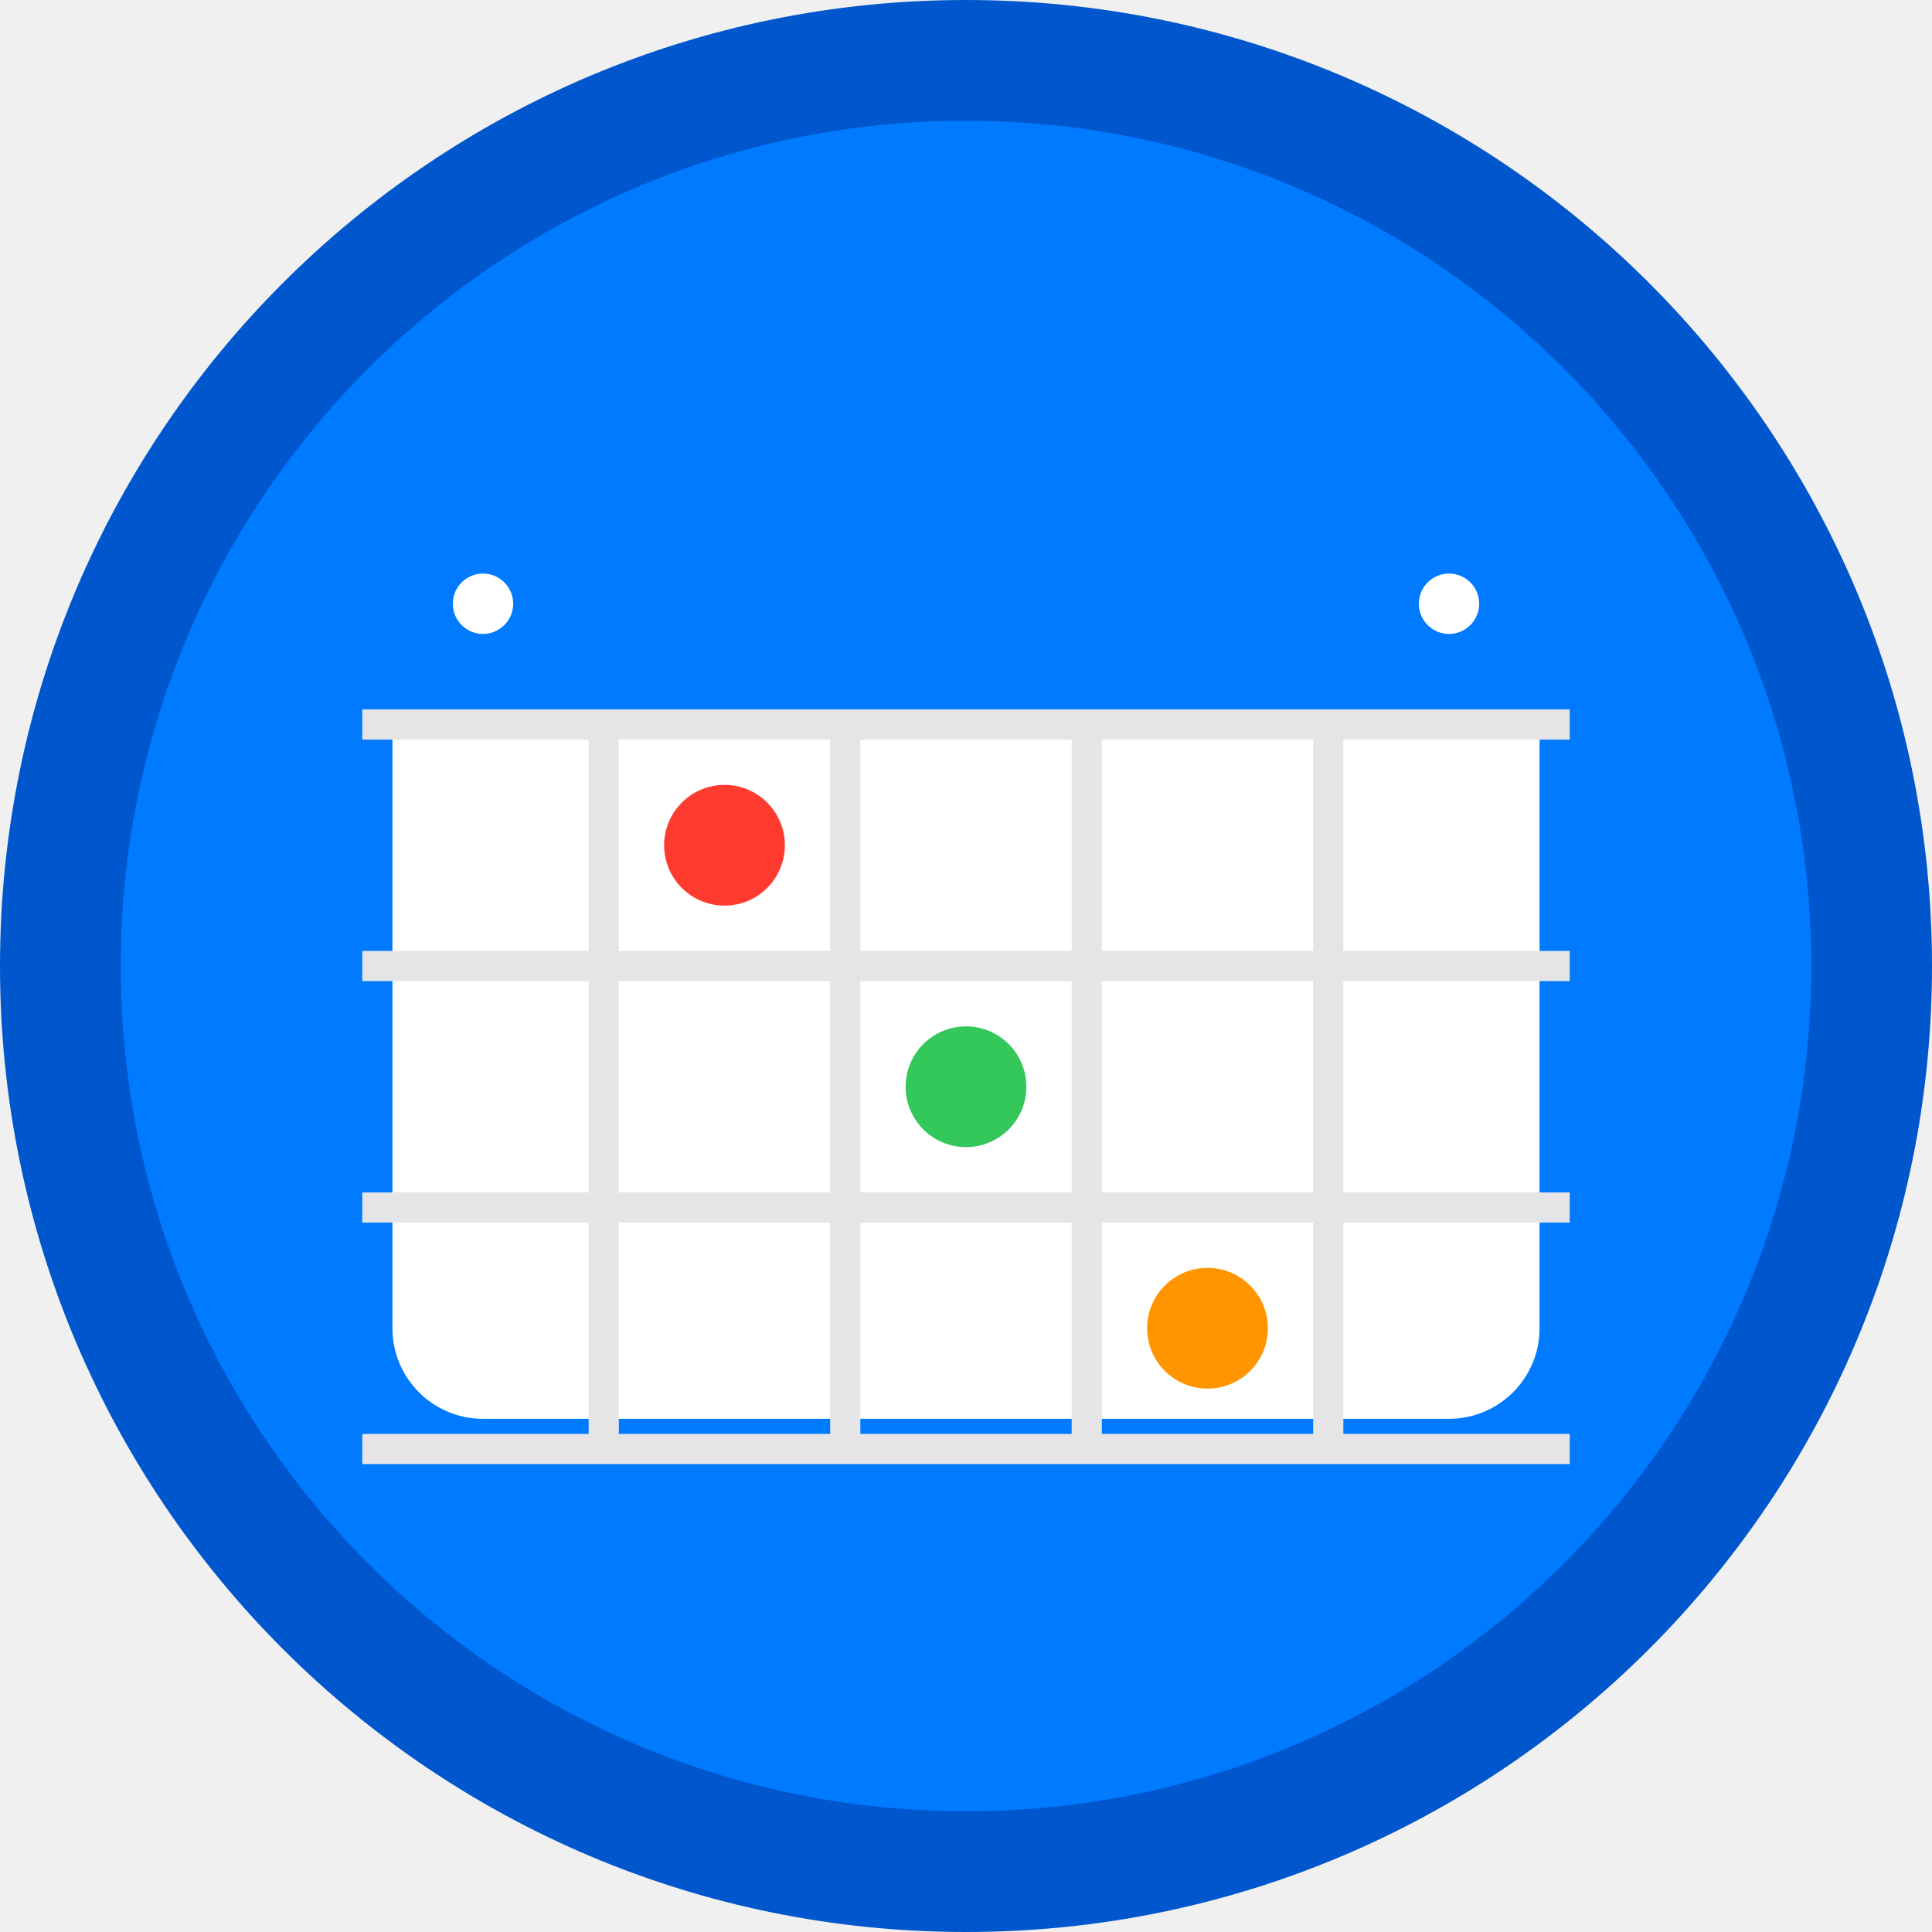
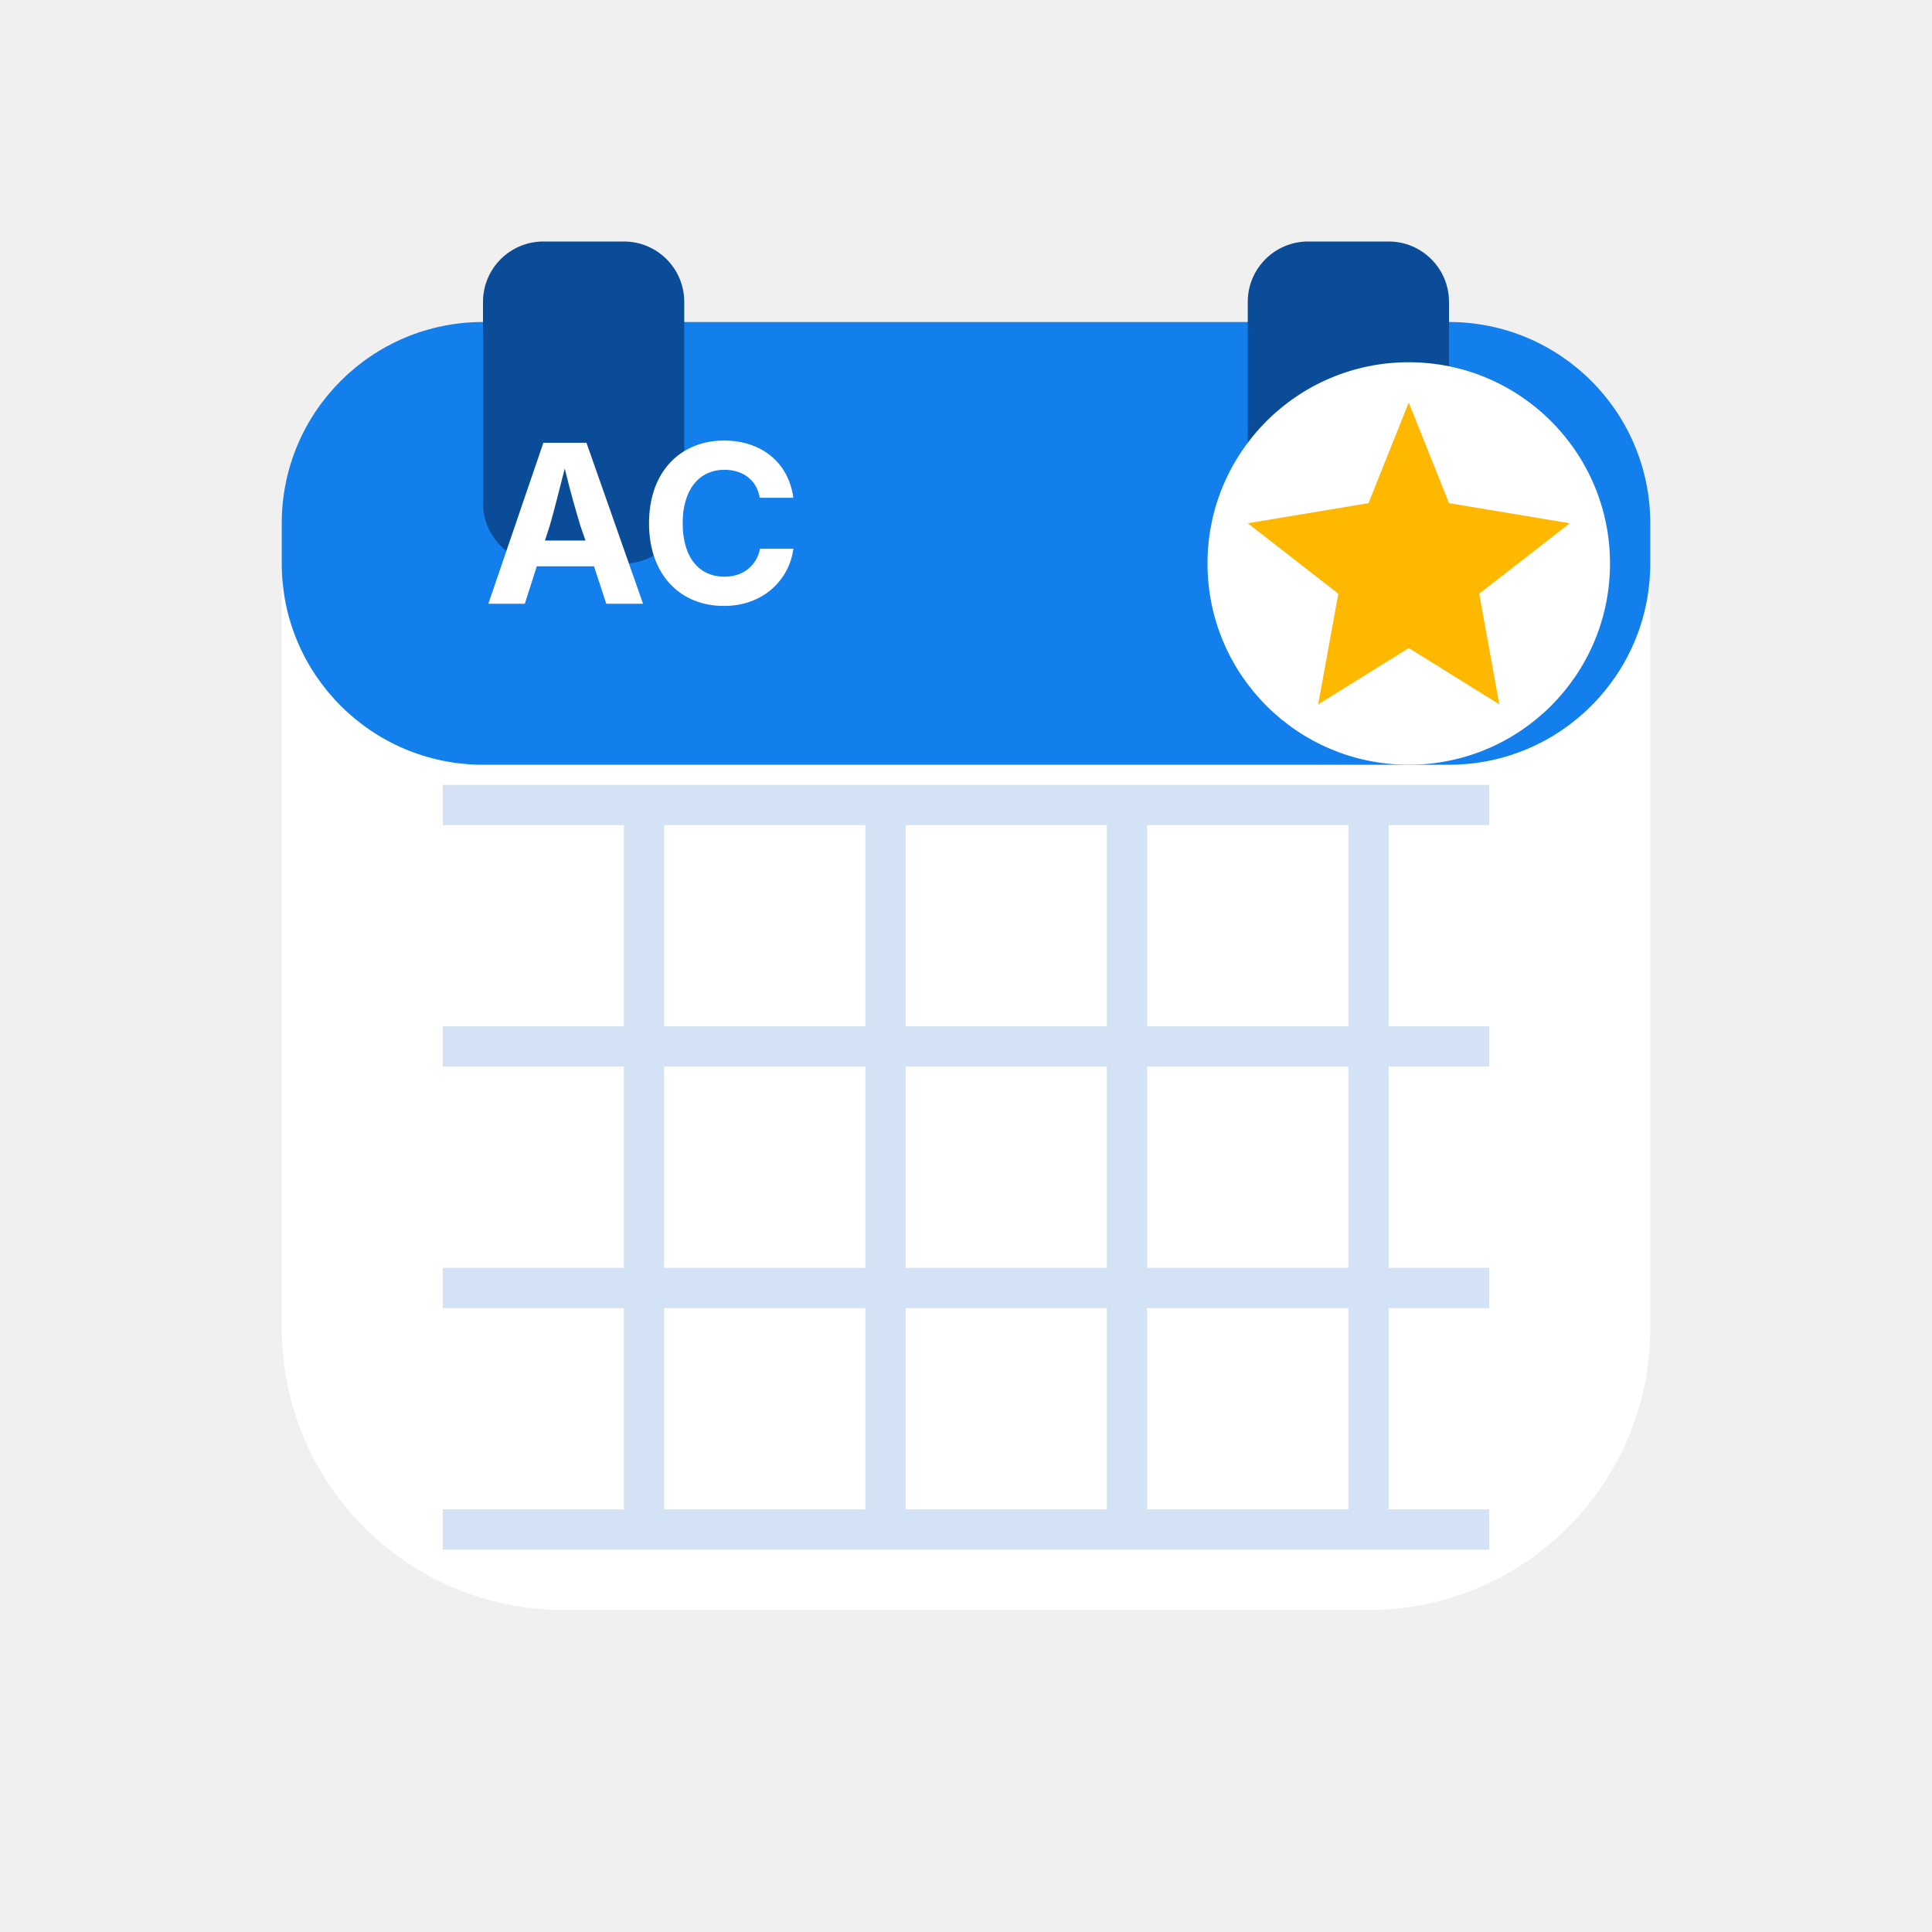
- <svg xmlns="http://www.w3.org/2000/svg" viewBox="0 0 32 32" width="32" height="32">
-   <circle cx="16" cy="16" r="15" fill="#007AFF" stroke="#0056CC" stroke-width="2" />
-   <rect x="6" y="8" width="20" height="16" rx="2" fill="white" stroke="#007AFF" stroke-width="1" />
-   <rect x="6" y="8" width="20" height="4" fill="#007AFF" />
-   <line x1="6" y1="12" x2="26" y2="12" stroke="#E5E5E7" stroke-width="0.5" />
-   <line x1="6" y1="16" x2="26" y2="16" stroke="#E5E5E7" stroke-width="0.5" />
-   <line x1="6" y1="20" x2="26" y2="20" stroke="#E5E5E7" stroke-width="0.5" />
-   <line x1="6" y1="24" x2="26" y2="24" stroke="#E5E5E7" stroke-width="0.5" />
-   <line x1="10" y1="12" x2="10" y2="24" stroke="#E5E5E7" stroke-width="0.5" />
-   <line x1="14" y1="12" x2="14" y2="24" stroke="#E5E5E7" stroke-width="0.5" />
-   <line x1="18" y1="12" x2="18" y2="24" stroke="#E5E5E7" stroke-width="0.5" />
-   <line x1="22" y1="12" x2="22" y2="24" stroke="#E5E5E7" stroke-width="0.5" />
-   <circle cx="12" cy="14" r="1" fill="#FF3B30" />
-   <circle cx="16" cy="18" r="1" fill="#34C759" />
-   <circle cx="20" cy="22" r="1" fill="#FF9500" />
-   <circle cx="8" cy="10" r="0.5" fill="white" />
-   <circle cx="24" cy="10" r="0.5" fill="white" />
+ <svg xmlns="http://www.w3.org/2000/svg" width="96" height="96" viewBox="0 0 96 96" fill="none">
+   <rect x="14" y="16" width="68" height="64" rx="14" fill="#ffffff" />
+   <rect x="14" y="16" width="68" height="22" rx="10" fill="#137FEC" />
+   <rect x="24" y="12" width="10" height="16" rx="3" fill="#0B4C99" />
+   <rect x="62" y="12" width="10" height="16" rx="3" fill="#0B4C99" />
+   <g stroke="#D3E2F5" stroke-width="2">
+     <line x1="22" y1="40" x2="74" y2="40" />
+     <line x1="22" y1="52" x2="74" y2="52" />
+     <line x1="22" y1="64" x2="74" y2="64" />
+     <line x1="22" y1="76" x2="74" y2="76" />
+     <line x1="32" y1="40" x2="32" y2="76" />
+     <line x1="44" y1="40" x2="44" y2="76" />
+     <line x1="56" y1="40" x2="56" y2="76" />
+     <line x1="68" y1="40" x2="68" y2="76" />
+   </g>
+   <circle cx="70" cy="28" r="10" fill="#ffffff" />
+   <path d="M70 20L72 25L78 26L73.5 29.5L74.5 35L70 32.2L65.5 35L66.5 29.5L62 26L68 25Z" fill="#FFB800" />
+   <text x="24" y="30" font-family="system-ui, -apple-system, BlinkMacSystemFont, 'Segoe UI', sans-serif" font-size="11" font-weight="700" fill="#FFFFFF">
+     AC
+   </text>
</svg>
